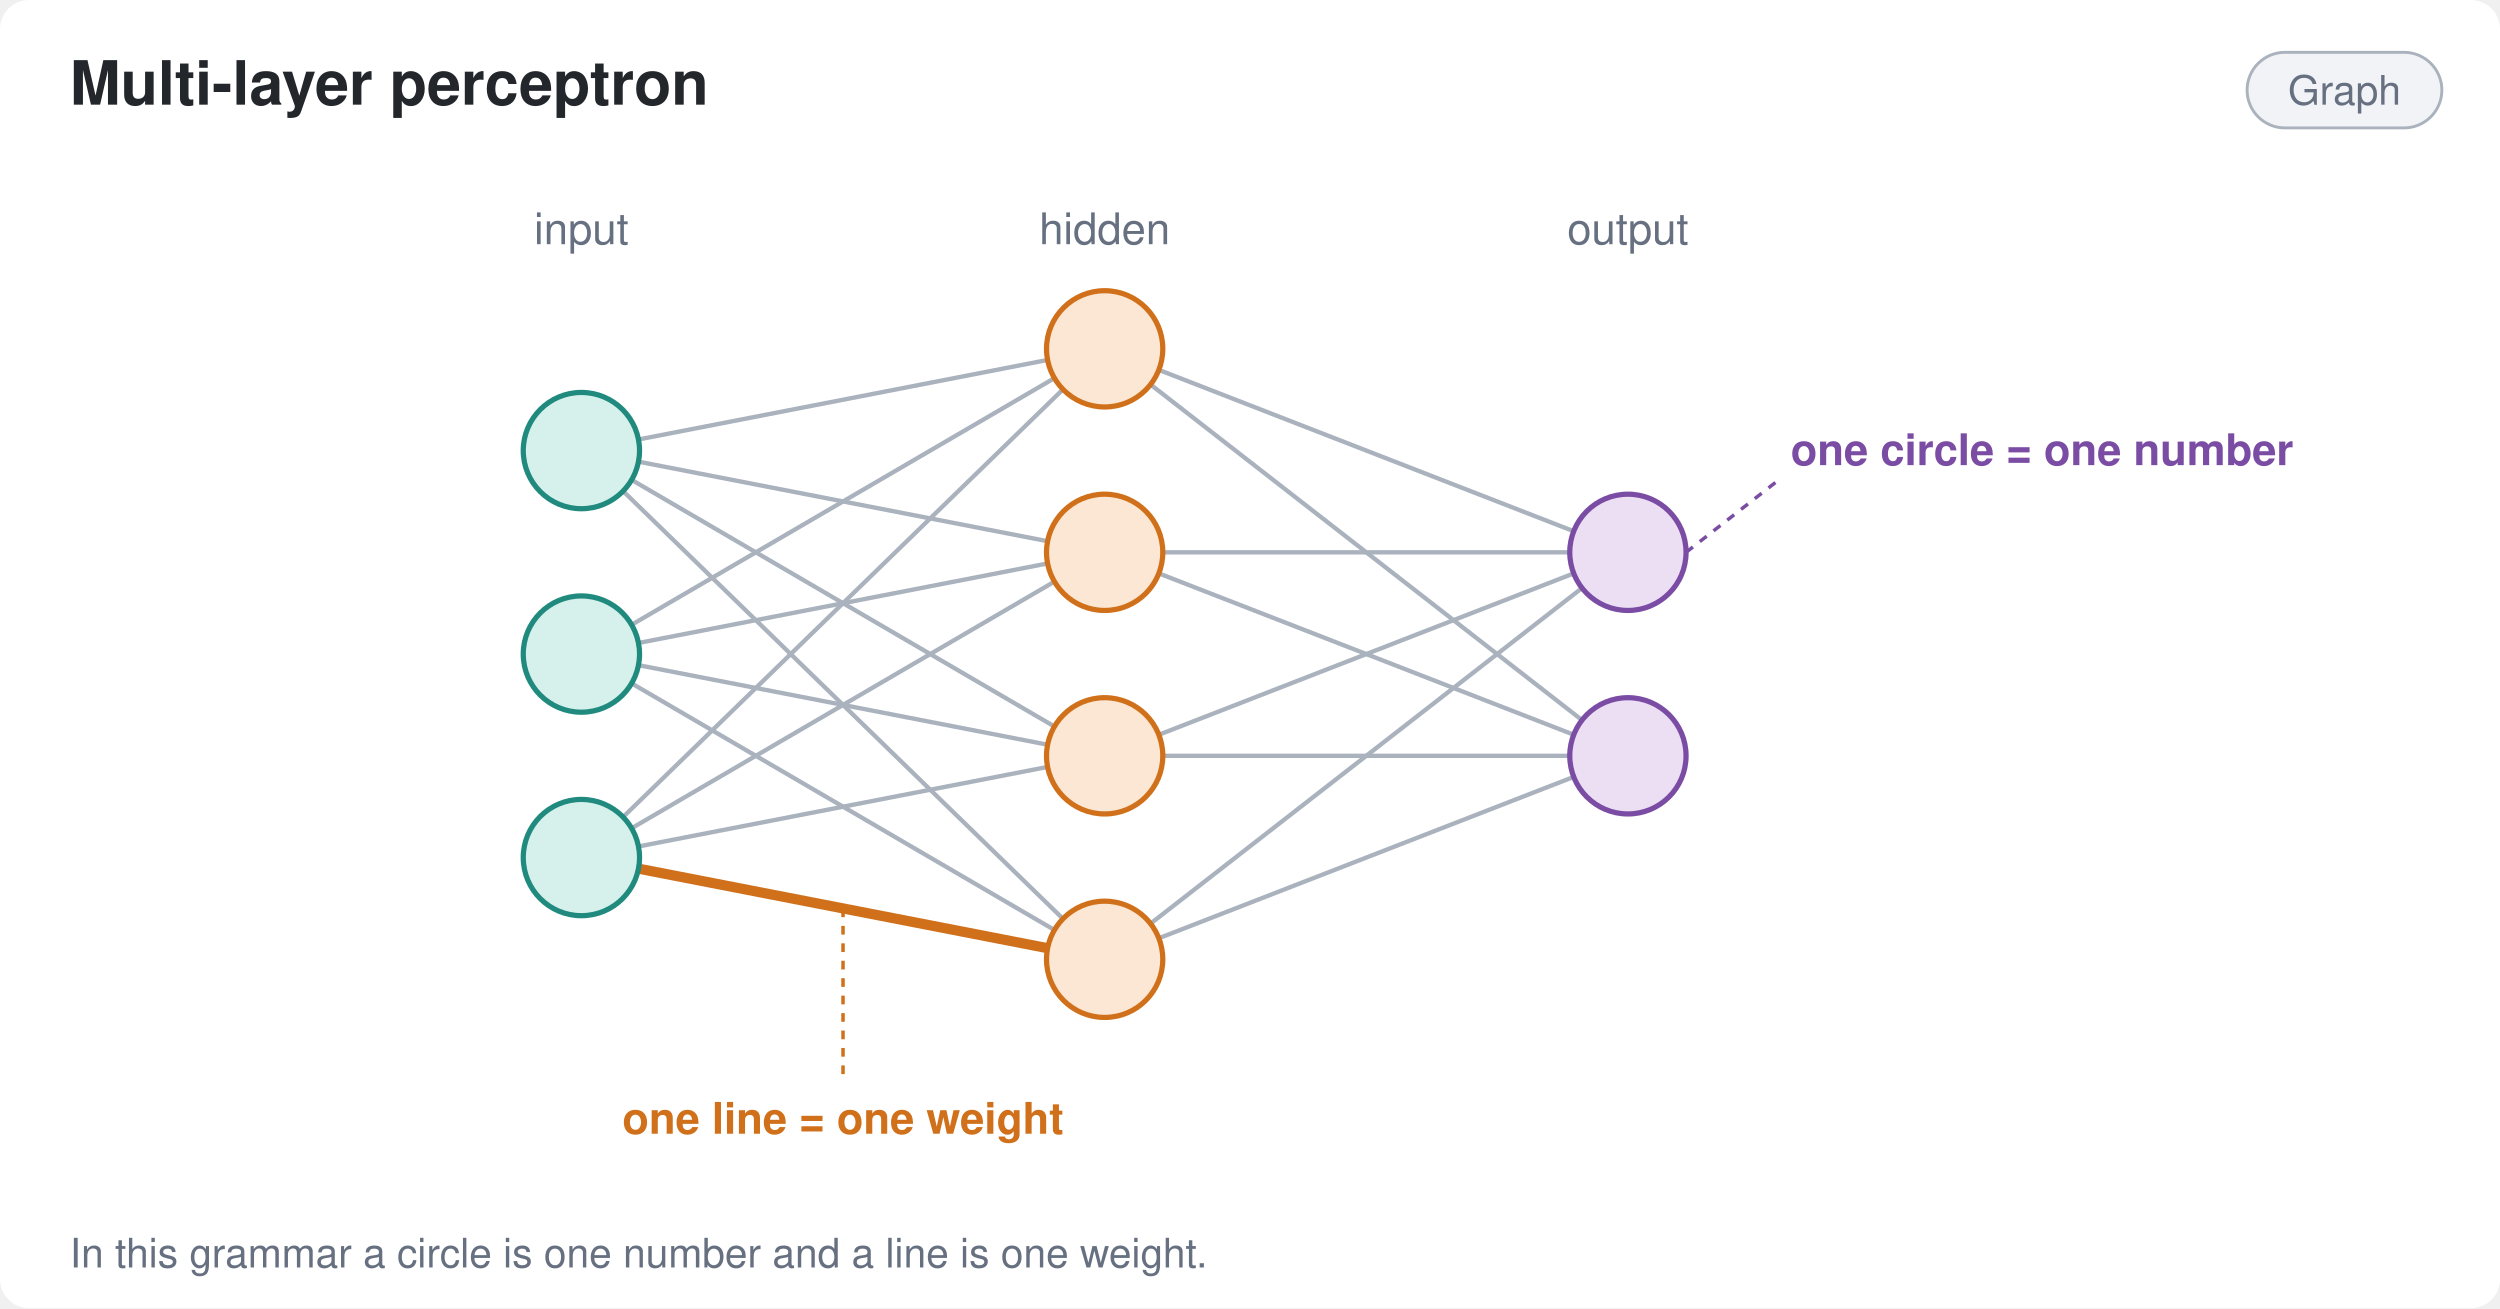
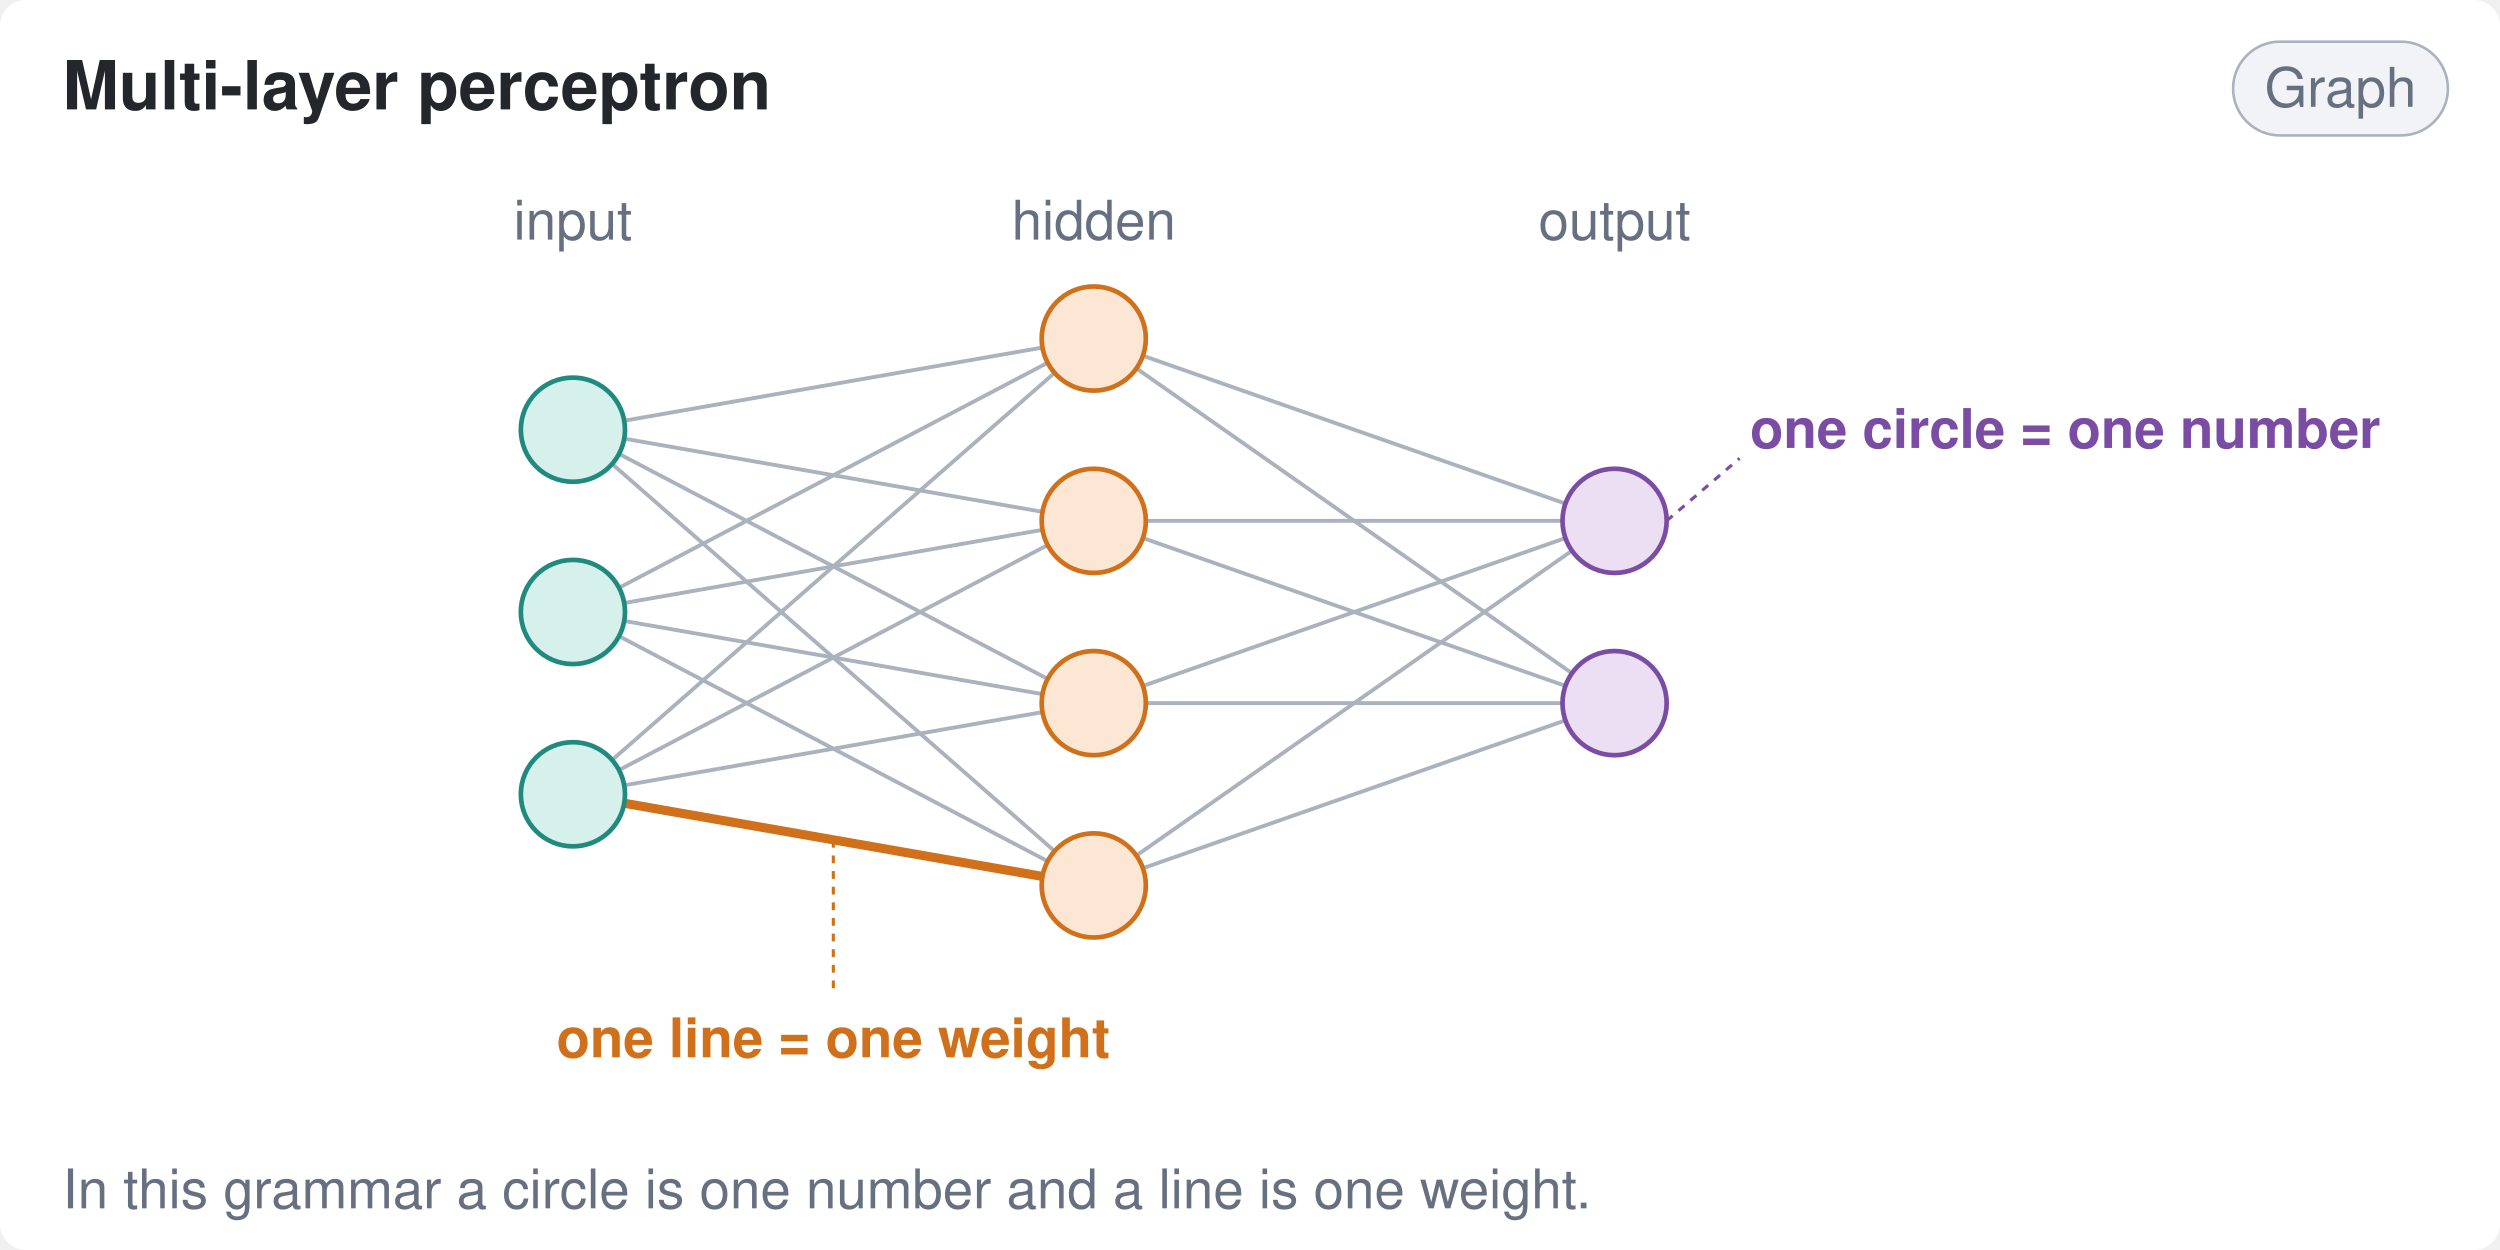
- <svg xmlns="http://www.w3.org/2000/svg" viewBox="0 0 860 450" width="860" height="450" font-family="Helvetica, Arial, sans-serif">
-   <rect width="860" height="450" rx="10" fill="#ffffff" />
-   <text x="24" y="36" font-size="21" font-weight="bold" fill="#23262b">Multi-layer perceptron</text>
-   <rect x="773" y="18" width="67" height="26" rx="13" fill="#f1f3f6" stroke="#aab2bd" />
-   <text x="806.5" y="36" font-size="14" fill="#667080" text-anchor="middle">Graph</text>
-   <line x1="200" y1="155" x2="380" y2="120" stroke="#aab2bd" stroke-width="1.5" />
-   <line x1="200" y1="155" x2="380" y2="190" stroke="#aab2bd" stroke-width="1.5" />
-   <line x1="200" y1="155" x2="380" y2="260" stroke="#aab2bd" stroke-width="1.5" />
-   <line x1="200" y1="155" x2="380" y2="330" stroke="#aab2bd" stroke-width="1.5" />
-   <line x1="200" y1="225" x2="380" y2="120" stroke="#aab2bd" stroke-width="1.5" />
-   <line x1="200" y1="225" x2="380" y2="190" stroke="#aab2bd" stroke-width="1.5" />
-   <line x1="200" y1="225" x2="380" y2="260" stroke="#aab2bd" stroke-width="1.5" />
-   <line x1="200" y1="225" x2="380" y2="330" stroke="#aab2bd" stroke-width="1.5" />
-   <line x1="200" y1="295" x2="380" y2="120" stroke="#aab2bd" stroke-width="1.5" />
-   <line x1="200" y1="295" x2="380" y2="190" stroke="#aab2bd" stroke-width="1.5" />
-   <line x1="200" y1="295" x2="380" y2="260" stroke="#aab2bd" stroke-width="1.5" />
-   <line x1="200" y1="295" x2="380" y2="330" stroke="#aab2bd" stroke-width="1.5" />
-   <line x1="380" y1="120" x2="560" y2="190" stroke="#aab2bd" stroke-width="1.5" />
-   <line x1="380" y1="120" x2="560" y2="260" stroke="#aab2bd" stroke-width="1.5" />
-   <line x1="380" y1="190" x2="560" y2="190" stroke="#aab2bd" stroke-width="1.5" />
-   <line x1="380" y1="190" x2="560" y2="260" stroke="#aab2bd" stroke-width="1.5" />
-   <line x1="380" y1="260" x2="560" y2="190" stroke="#aab2bd" stroke-width="1.5" />
-   <line x1="380" y1="260" x2="560" y2="260" stroke="#aab2bd" stroke-width="1.5" />
-   <line x1="380" y1="330" x2="560" y2="190" stroke="#aab2bd" stroke-width="1.5" />
-   <line x1="380" y1="330" x2="560" y2="260" stroke="#aab2bd" stroke-width="1.5" />
-   <line x1="200" y1="295" x2="380" y2="330" stroke="#d0701a" stroke-width="3.5" />
-   <text x="200" y="84" font-size="15" fill="#667080" text-anchor="middle" font-weight="normal">input</text>
-   <circle cx="200" cy="155" r="20" fill="#d6f0ec" stroke="#1f8a7d" stroke-width="1.8" />
-   <circle cx="200" cy="225" r="20" fill="#d6f0ec" stroke="#1f8a7d" stroke-width="1.8" />
-   <circle cx="200" cy="295" r="20" fill="#d6f0ec" stroke="#1f8a7d" stroke-width="1.8" />
-   <text x="380" y="84" font-size="15" fill="#667080" text-anchor="middle" font-weight="normal">hidden</text>
-   <circle cx="380" cy="120" r="20" fill="#fbe7d3" stroke="#d0701a" stroke-width="1.8" />
-   <circle cx="380" cy="190" r="20" fill="#fbe7d3" stroke="#d0701a" stroke-width="1.8" />
-   <circle cx="380" cy="260" r="20" fill="#fbe7d3" stroke="#d0701a" stroke-width="1.8" />
-   <circle cx="380" cy="330" r="20" fill="#fbe7d3" stroke="#d0701a" stroke-width="1.8" />
-   <text x="560" y="84" font-size="15" fill="#667080" text-anchor="middle" font-weight="normal">output</text>
-   <circle cx="560" cy="190" r="20" fill="#ecdff4" stroke="#7a4ca3" stroke-width="1.8" />
-   <circle cx="560" cy="260" r="20" fill="#ecdff4" stroke="#7a4ca3" stroke-width="1.8" />
-   <line x1="290" y1="312.5" x2="290" y2="372" stroke="#d0701a" stroke-width="1.2" stroke-dasharray="3 3" />
-   <text x="290" y="390" font-size="15" fill="#d0701a" text-anchor="middle" font-weight="bold">one line = one weight</text>
-   <line x1="580" y1="190" x2="612" y2="165" stroke="#7a4ca3" stroke-width="1.2" stroke-dasharray="3 3" />
-   <text x="616" y="160" font-size="15" fill="#7a4ca3" text-anchor="start" font-weight="bold">one circle = one number</text>
-   <text x="24" y="436" font-size="14" fill="#667080">In this grammar a circle is one number and a line is one weight.</text>
+ <svg xmlns="http://www.w3.org/2000/svg" viewBox="0 0 960 480" width="960" height="480" font-family="Helvetica, Arial, sans-serif">
+   <rect width="960" height="480" rx="10" fill="#ffffff" />
+   <text x="24" y="42" font-size="26" font-weight="bold" fill="#23262b">Multi-layer perceptron</text>
+   <rect x="857.5" y="16" width="82.5" height="36" rx="18" fill="#f1f3f6" stroke="#aab2bd" />
+   <text x="898.75" y="41" font-size="21" fill="#667080" text-anchor="middle">Graph</text>
+   <line x1="220" y1="165" x2="420" y2="130" stroke="#aab2bd" stroke-width="1.5" />
+   <line x1="220" y1="165" x2="420" y2="200" stroke="#aab2bd" stroke-width="1.5" />
+   <line x1="220" y1="165" x2="420" y2="270" stroke="#aab2bd" stroke-width="1.5" />
+   <line x1="220" y1="165" x2="420" y2="340" stroke="#aab2bd" stroke-width="1.5" />
+   <line x1="220" y1="235" x2="420" y2="130" stroke="#aab2bd" stroke-width="1.5" />
+   <line x1="220" y1="235" x2="420" y2="200" stroke="#aab2bd" stroke-width="1.5" />
+   <line x1="220" y1="235" x2="420" y2="270" stroke="#aab2bd" stroke-width="1.5" />
+   <line x1="220" y1="235" x2="420" y2="340" stroke="#aab2bd" stroke-width="1.5" />
+   <line x1="220" y1="305" x2="420" y2="130" stroke="#aab2bd" stroke-width="1.5" />
+   <line x1="220" y1="305" x2="420" y2="200" stroke="#aab2bd" stroke-width="1.5" />
+   <line x1="220" y1="305" x2="420" y2="270" stroke="#aab2bd" stroke-width="1.5" />
+   <line x1="220" y1="305" x2="420" y2="340" stroke="#aab2bd" stroke-width="1.5" />
+   <line x1="420" y1="130" x2="620" y2="200" stroke="#aab2bd" stroke-width="1.5" />
+   <line x1="420" y1="130" x2="620" y2="270" stroke="#aab2bd" stroke-width="1.5" />
+   <line x1="420" y1="200" x2="620" y2="200" stroke="#aab2bd" stroke-width="1.5" />
+   <line x1="420" y1="200" x2="620" y2="270" stroke="#aab2bd" stroke-width="1.5" />
+   <line x1="420" y1="270" x2="620" y2="200" stroke="#aab2bd" stroke-width="1.5" />
+   <line x1="420" y1="270" x2="620" y2="270" stroke="#aab2bd" stroke-width="1.5" />
+   <line x1="420" y1="340" x2="620" y2="200" stroke="#aab2bd" stroke-width="1.5" />
+   <line x1="420" y1="340" x2="620" y2="270" stroke="#aab2bd" stroke-width="1.5" />
+   <line x1="220" y1="305" x2="420" y2="340" stroke="#d0701a" stroke-width="3.5" />
+   <text x="220" y="92" font-size="21" fill="#667080" text-anchor="middle" font-weight="normal">input</text>
+   <circle cx="220" cy="165" r="20" fill="#d6f0ec" stroke="#1f8a7d" stroke-width="1.8" />
+   <circle cx="220" cy="235" r="20" fill="#d6f0ec" stroke="#1f8a7d" stroke-width="1.8" />
+   <circle cx="220" cy="305" r="20" fill="#d6f0ec" stroke="#1f8a7d" stroke-width="1.8" />
+   <text x="420" y="92" font-size="21" fill="#667080" text-anchor="middle" font-weight="normal">hidden</text>
+   <circle cx="420" cy="130" r="20" fill="#fbe7d3" stroke="#d0701a" stroke-width="1.8" />
+   <circle cx="420" cy="200" r="20" fill="#fbe7d3" stroke="#d0701a" stroke-width="1.8" />
+   <circle cx="420" cy="270" r="20" fill="#fbe7d3" stroke="#d0701a" stroke-width="1.8" />
+   <circle cx="420" cy="340" r="20" fill="#fbe7d3" stroke="#d0701a" stroke-width="1.8" />
+   <text x="620" y="92" font-size="21" fill="#667080" text-anchor="middle" font-weight="normal">output</text>
+   <circle cx="620" cy="200" r="20" fill="#ecdff4" stroke="#7a4ca3" stroke-width="1.8" />
+   <circle cx="620" cy="270" r="20" fill="#ecdff4" stroke="#7a4ca3" stroke-width="1.8" />
+   <line x1="320" y1="322.5" x2="320" y2="382" stroke="#d0701a" stroke-width="1.2" stroke-dasharray="3 3" />
+   <text x="320" y="406" font-size="21" fill="#d0701a" text-anchor="middle" font-weight="bold">one line = one weight</text>
+   <line x1="640" y1="200" x2="668" y2="176" stroke="#7a4ca3" stroke-width="1.2" stroke-dasharray="3 3" />
+   <text x="672" y="172" font-size="21" fill="#7a4ca3" text-anchor="start" font-weight="bold">one circle = one number</text>
+   <text x="24" y="464" font-size="21" fill="#667080">In this grammar a circle is one number and a line is one weight.</text>
</svg>
